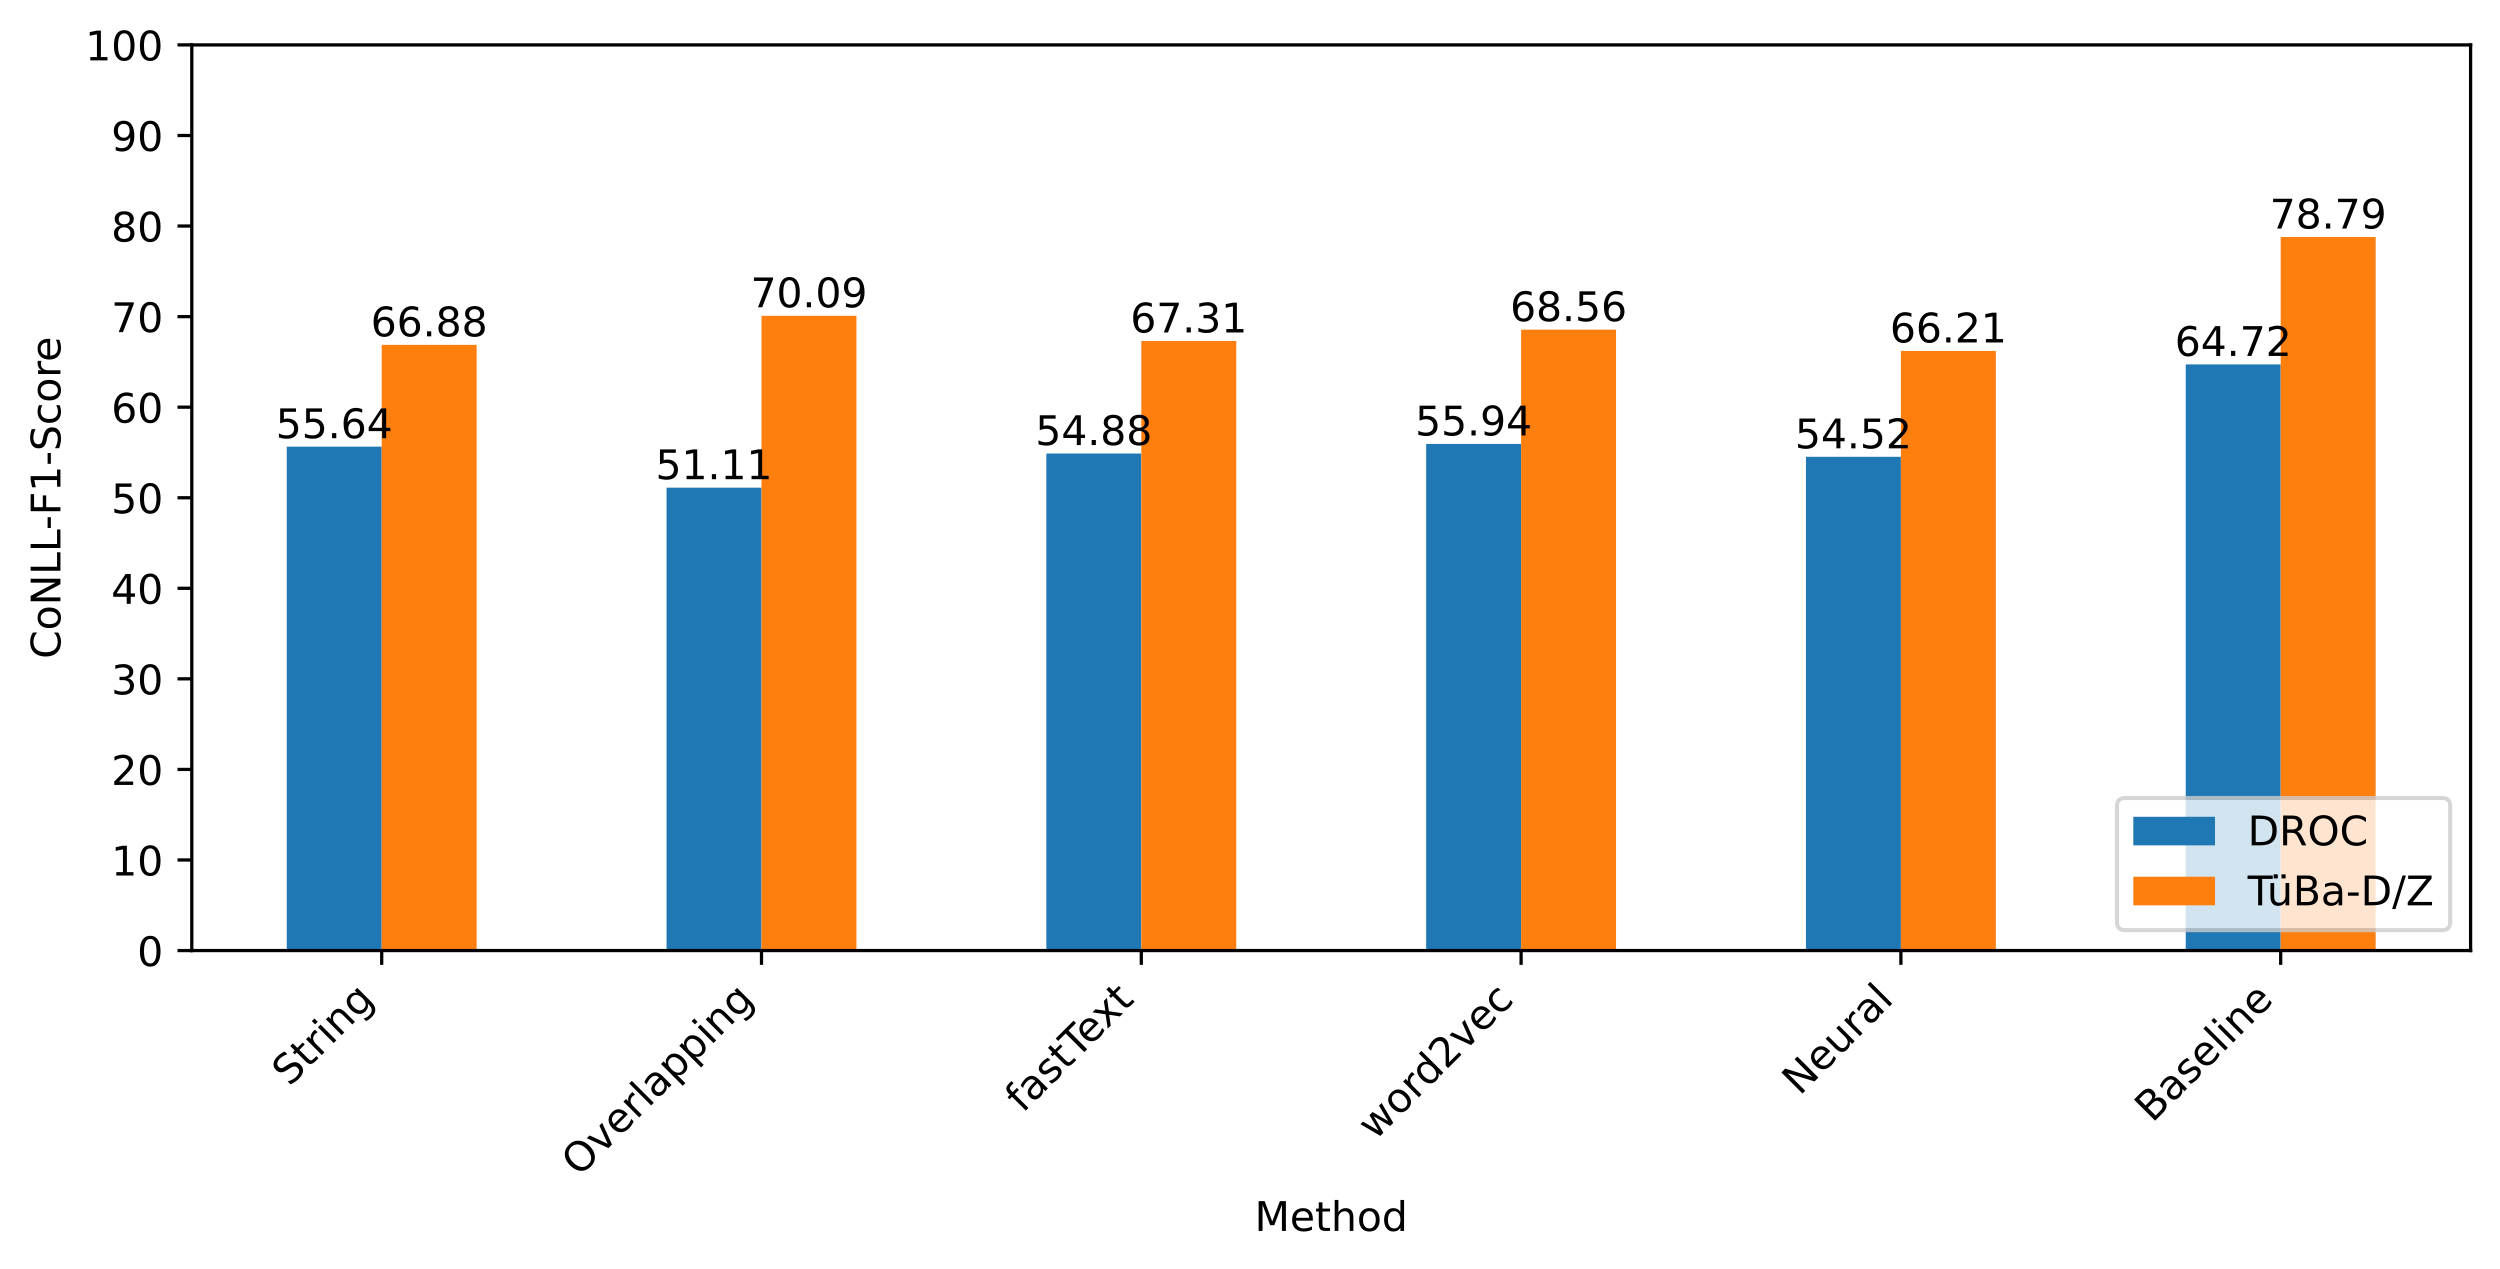
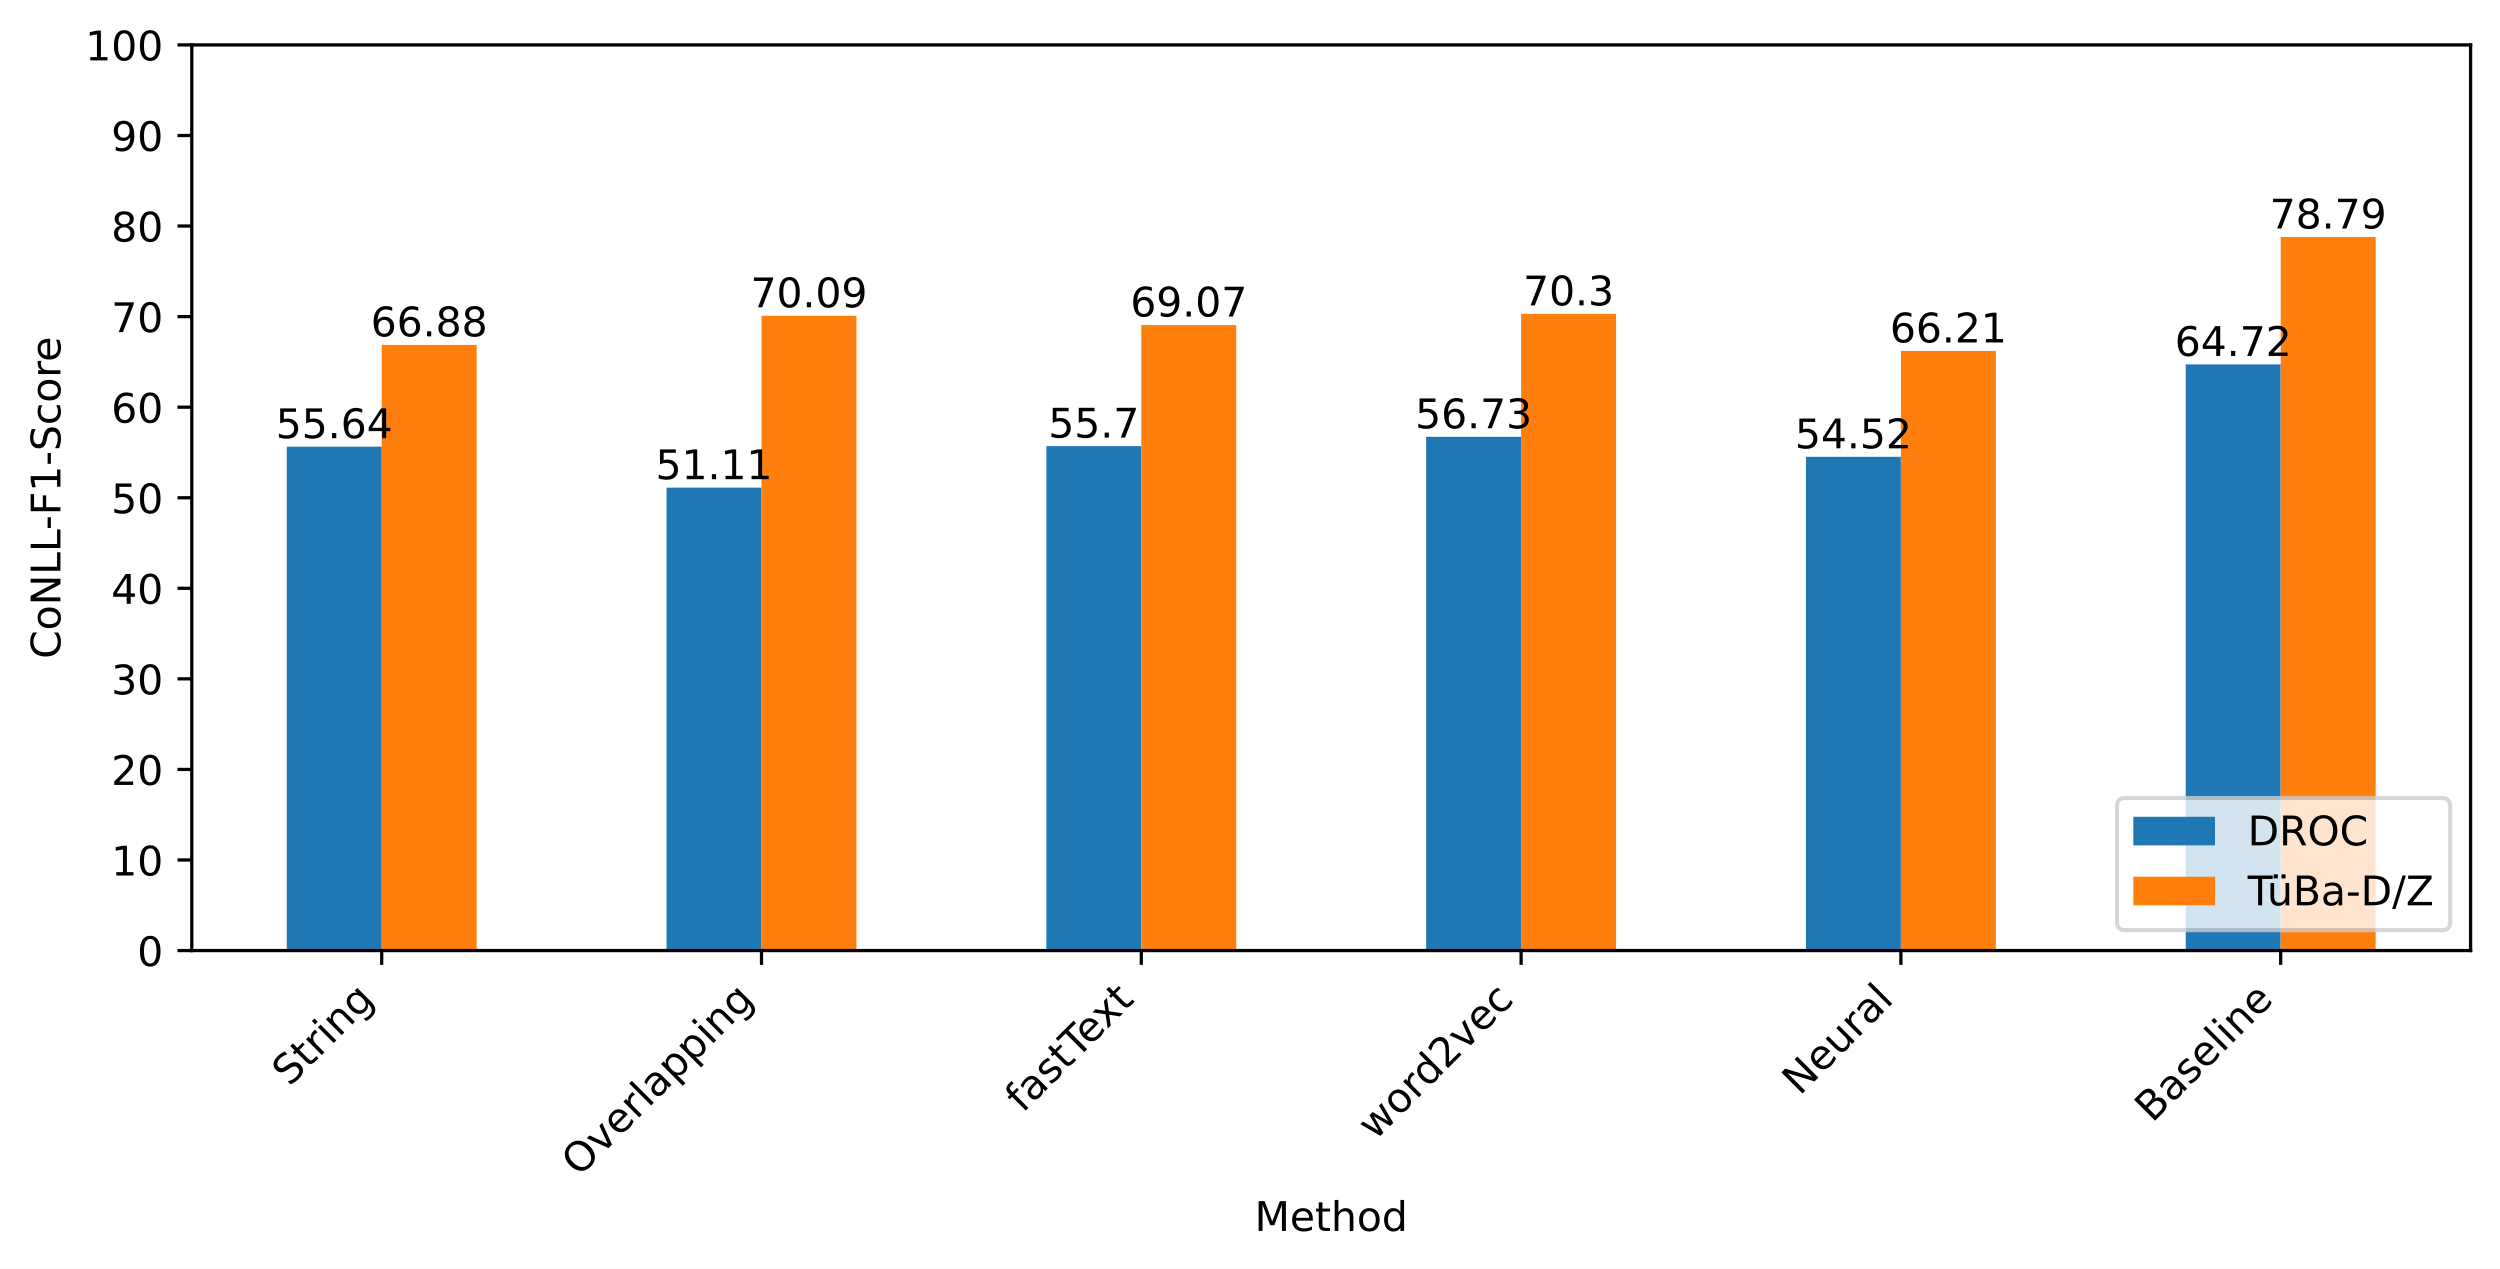
<svg xmlns="http://www.w3.org/2000/svg" xmlns:xlink="http://www.w3.org/1999/xlink" width="612.166pt" height="310.701pt" viewBox="0 0 612.166 310.701" version="1.1">
  <defs>
    <style type="text/css">*{stroke-linejoin: round; stroke-linecap: butt}</style>
  </defs>
  <g id="figure_1">
    <g id="patch_1">
      <path d="M 0 310.701  L 612.166 310.701  L 612.166 0  L 0 0  z " style="fill: #ffffff" />
    </g>
    <g id="axes_1">
      <g id="patch_2">
        <path d="M 46.966 232.759  L 604.966 232.759  L 604.966 10.999  L 46.966 10.999  z " style="fill: #ffffff" />
      </g>
      <g id="patch_3">
-         <path d="M 70.216 232.759  L 93.466 232.759  L 93.466 109.372  L 70.216 109.372  z " clip-path="url(#pb12dfad4f9)" style="fill: #1f77b4" />
+         <path d="M 70.216 232.759  L 93.466 232.759  L 93.466 109.372  L 70.216 109.372  z " clip-path="url(#pbad0fe7f5c)" style="fill: #1f77b4" />
      </g>
      <g id="patch_4">
-         <path d="M 163.216 232.759  L 186.466 232.759  L 186.466 119.418  L 163.216 119.418  z " clip-path="url(#pb12dfad4f9)" style="fill: #1f77b4" />
+         <path d="M 163.216 232.759  L 186.466 232.759  L 186.466 119.418  L 163.216 119.418  z " clip-path="url(#pbad0fe7f5c)" style="fill: #1f77b4" />
      </g>
      <g id="patch_5">
-         <path d="M 256.216 232.759  L 279.466 232.759  L 279.466 111.057  L 256.216 111.057  z " clip-path="url(#pb12dfad4f9)" style="fill: #1f77b4" />
+         <path d="M 256.216 232.759  L 279.466 232.759  L 279.466 109.239  L 256.216 109.239  z " clip-path="url(#pbad0fe7f5c)" style="fill: #1f77b4" />
      </g>
      <g id="patch_6">
-         <path d="M 349.216 232.759  L 372.466 232.759  L 372.466 108.707  L 349.216 108.707  z " clip-path="url(#pb12dfad4f9)" style="fill: #1f77b4" />
+         <path d="M 349.216 232.759  L 372.466 232.759  L 372.466 106.955  L 349.216 106.955  z " clip-path="url(#pbad0fe7f5c)" style="fill: #1f77b4" />
      </g>
      <g id="patch_7">
-         <path d="M 442.216 232.759  L 465.466 232.759  L 465.466 111.856  L 442.216 111.856  z " clip-path="url(#pb12dfad4f9)" style="fill: #1f77b4" />
+         <path d="M 442.216 232.759  L 465.466 232.759  L 465.466 111.856  L 442.216 111.856  z " clip-path="url(#pbad0fe7f5c)" style="fill: #1f77b4" />
      </g>
      <g id="patch_8">
-         <path d="M 535.216 232.759  L 558.466 232.759  L 558.466 89.236  L 535.216 89.236  z " clip-path="url(#pb12dfad4f9)" style="fill: #1f77b4" />
+         <path d="M 535.216 232.759  L 558.466 232.759  L 558.466 89.236  L 535.216 89.236  z " clip-path="url(#pbad0fe7f5c)" style="fill: #1f77b4" />
      </g>
      <g id="patch_9">
-         <path d="M 93.466 232.759  L 116.716 232.759  L 116.716 84.446  L 93.466 84.446  z " clip-path="url(#pb12dfad4f9)" style="fill: #ff7f0e" />
+         <path d="M 93.466 232.759  L 116.716 232.759  L 116.716 84.446  L 93.466 84.446  z " clip-path="url(#pbad0fe7f5c)" style="fill: #ff7f0e" />
      </g>
      <g id="patch_10">
-         <path d="M 186.466 232.759  L 209.716 232.759  L 209.716 77.328  L 186.466 77.328  z " clip-path="url(#pb12dfad4f9)" style="fill: #ff7f0e" />
+         <path d="M 186.466 232.759  L 209.716 232.759  L 209.716 77.328  L 186.466 77.328  z " clip-path="url(#pbad0fe7f5c)" style="fill: #ff7f0e" />
      </g>
      <g id="patch_11">
-         <path d="M 279.466 232.759  L 302.716 232.759  L 302.716 83.493  L 279.466 83.493  z " clip-path="url(#pb12dfad4f9)" style="fill: #ff7f0e" />
+         <path d="M 279.466 232.759  L 302.716 232.759  L 302.716 79.59  L 279.466 79.59  z " clip-path="url(#pbad0fe7f5c)" style="fill: #ff7f0e" />
      </g>
      <g id="patch_12">
-         <path d="M 372.466 232.759  L 395.716 232.759  L 395.716 80.721  L 372.466 80.721  z " clip-path="url(#pb12dfad4f9)" style="fill: #ff7f0e" />
+         <path d="M 372.466 232.759  L 395.716 232.759  L 395.716 76.862  L 372.466 76.862  z " clip-path="url(#pbad0fe7f5c)" style="fill: #ff7f0e" />
      </g>
      <g id="patch_13">
-         <path d="M 465.466 232.759  L 488.716 232.759  L 488.716 85.932  L 465.466 85.932  z " clip-path="url(#pb12dfad4f9)" style="fill: #ff7f0e" />
+         <path d="M 465.466 232.759  L 488.716 232.759  L 488.716 85.932  L 465.466 85.932  z " clip-path="url(#pbad0fe7f5c)" style="fill: #ff7f0e" />
      </g>
      <g id="patch_14">
-         <path d="M 558.466 232.759  L 581.716 232.759  L 581.716 58.035  L 558.466 58.035  z " clip-path="url(#pb12dfad4f9)" style="fill: #ff7f0e" />
+         <path d="M 558.466 232.759  L 581.716 232.759  L 581.716 58.035  L 558.466 58.035  z " clip-path="url(#pbad0fe7f5c)" style="fill: #ff7f0e" />
      </g>
      <g id="matplotlib.axis_1">
        <g id="xtick_1">
          <g id="line2d_1">
            <defs>
-               <path id="m2cb51f5089" d="M 0 0  L 0 3.5  " style="stroke: #000000; stroke-width: 0.8" />
+               <path id="m0afff87844" d="M 0 0  L 0 3.5  " style="stroke: #000000; stroke-width: 0.8" />
            </defs>
            <g>
-               <use xlink:href="#m2cb51f5089" x="93.466" y="232.759" style="stroke: #000000; stroke-width: 0.8" />
+               <use xlink:href="#m0afff87844" x="93.466" y="232.759" style="stroke: #000000; stroke-width: 0.8" />
            </g>
          </g>
          <g id="text_1">
            <text style="font: 10px 'DejaVu Sans', 'Bitstream Vera Sans', 'Computer Modern Sans Serif', 'Lucida Grande', 'Verdana', 'Geneva', 'Lucid', 'Arial', 'Helvetica', 'Avant Garde', sans-serif" transform="translate(70.89235 266.2348) rotate(-45)">String</text>
          </g>
        </g>
        <g id="xtick_2">
          <g id="line2d_2">
            <g>
-               <use xlink:href="#m2cb51f5089" x="186.466" y="232.759" style="stroke: #000000; stroke-width: 0.8" />
+               <use xlink:href="#m0afff87844" x="186.466" y="232.759" style="stroke: #000000; stroke-width: 0.8" />
            </g>
          </g>
          <g id="text_2">
            <text style="font: 10px 'DejaVu Sans', 'Bitstream Vera Sans', 'Computer Modern Sans Serif', 'Lucida Grande', 'Verdana', 'Geneva', 'Lucid', 'Arial', 'Helvetica', 'Avant Garde', sans-serif" transform="translate(141.7754 288.3518) rotate(-45)">Overlapping</text>
          </g>
        </g>
        <g id="xtick_3">
          <g id="line2d_3">
            <g>
-               <use xlink:href="#m2cb51f5089" x="279.466" y="232.759" style="stroke: #000000; stroke-width: 0.8" />
+               <use xlink:href="#m0afff87844" x="279.466" y="232.759" style="stroke: #000000; stroke-width: 0.8" />
            </g>
          </g>
          <g id="text_3">
            <text style="font: 10px 'DejaVu Sans', 'Bitstream Vera Sans', 'Computer Modern Sans Serif', 'Lucida Grande', 'Verdana', 'Geneva', 'Lucid', 'Arial', 'Helvetica', 'Avant Garde', sans-serif" transform="translate(250.4157 272.7115) rotate(-45)">fastText</text>
          </g>
        </g>
        <g id="xtick_4">
          <g id="line2d_4">
            <g>
-               <use xlink:href="#m2cb51f5089" x="372.466" y="232.759" style="stroke: #000000; stroke-width: 0.8" />
+               <use xlink:href="#m0afff87844" x="372.466" y="232.759" style="stroke: #000000; stroke-width: 0.8" />
            </g>
          </g>
          <g id="text_4">
            <text style="font: 10px 'DejaVu Sans', 'Bitstream Vera Sans', 'Computer Modern Sans Serif', 'Lucida Grande', 'Verdana', 'Geneva', 'Lucid', 'Arial', 'Helvetica', 'Avant Garde', sans-serif" transform="translate(336.6904 279.4367) rotate(-45)">word2vec</text>
          </g>
        </g>
        <g id="xtick_5">
          <g id="line2d_5">
            <g>
-               <use xlink:href="#m2cb51f5089" x="465.466" y="232.759" style="stroke: #000000; stroke-width: 0.8" />
+               <use xlink:href="#m0afff87844" x="465.466" y="232.759" style="stroke: #000000; stroke-width: 0.8" />
            </g>
          </g>
          <g id="text_5">
            <text style="font: 10px 'DejaVu Sans', 'Bitstream Vera Sans', 'Computer Modern Sans Serif', 'Lucida Grande', 'Verdana', 'Geneva', 'Lucid', 'Arial', 'Helvetica', 'Avant Garde', sans-serif" transform="translate(440.6683 268.4589) rotate(-45)">Neural</text>
          </g>
        </g>
        <g id="xtick_6">
          <g id="line2d_6">
            <g>
-               <use xlink:href="#m2cb51f5089" x="558.466" y="232.759" style="stroke: #000000; stroke-width: 0.8" />
+               <use xlink:href="#m0afff87844" x="558.466" y="232.759" style="stroke: #000000; stroke-width: 0.8" />
            </g>
          </g>
          <g id="text_6">
            <text style="font: 10px 'DejaVu Sans', 'Bitstream Vera Sans', 'Computer Modern Sans Serif', 'Lucida Grande', 'Verdana', 'Geneva', 'Lucid', 'Arial', 'Helvetica', 'Avant Garde', sans-serif" transform="translate(527.0148 275.1123) rotate(-45)">Baseline</text>
          </g>
        </g>
        <g id="text_7">
          <text style="font: 10px 'DejaVu Sans', 'Bitstream Vera Sans', 'Computer Modern Sans Serif', 'Lucida Grande', 'Verdana', 'Geneva', 'Lucid', 'Arial', 'Helvetica', 'Avant Garde', sans-serif; text-anchor: middle" x="325.966" y="301.421" transform="rotate(-0 325.9656 301.4208)">Method</text>
        </g>
      </g>
      <g id="matplotlib.axis_2">
        <g id="ytick_1">
          <g id="line2d_7">
            <defs>
-               <path id="ma24de24c16" d="M 0 0  L -3.5 0  " style="stroke: #000000; stroke-width: 0.8" />
+               <path id="mb7bd563273" d="M 0 0  L -3.5 0  " style="stroke: #000000; stroke-width: 0.8" />
            </defs>
            <g>
-               <use xlink:href="#ma24de24c16" x="46.966" y="232.759" style="stroke: #000000; stroke-width: 0.8" />
+               <use xlink:href="#mb7bd563273" x="46.966" y="232.759" style="stroke: #000000; stroke-width: 0.8" />
            </g>
          </g>
          <g id="text_8">
            <text style="font: 10px 'DejaVu Sans', 'Bitstream Vera Sans', 'Computer Modern Sans Serif', 'Lucida Grande', 'Verdana', 'Geneva', 'Lucid', 'Arial', 'Helvetica', 'Avant Garde', sans-serif; text-anchor: end" x="39.966" y="236.558" transform="rotate(-0 39.96563 236.5584)">0</text>
          </g>
        </g>
        <g id="ytick_2">
          <g id="line2d_8">
            <g>
-               <use xlink:href="#ma24de24c16" x="46.966" y="210.583" style="stroke: #000000; stroke-width: 0.8" />
+               <use xlink:href="#mb7bd563273" x="46.966" y="210.583" style="stroke: #000000; stroke-width: 0.8" />
            </g>
          </g>
          <g id="text_9">
            <text style="font: 10px 'DejaVu Sans', 'Bitstream Vera Sans', 'Computer Modern Sans Serif', 'Lucida Grande', 'Verdana', 'Geneva', 'Lucid', 'Arial', 'Helvetica', 'Avant Garde', sans-serif; text-anchor: end" x="39.966" y="214.382" transform="rotate(-0 39.96563 214.3824)">10</text>
          </g>
        </g>
        <g id="ytick_3">
          <g id="line2d_9">
            <g>
-               <use xlink:href="#ma24de24c16" x="46.966" y="188.407" style="stroke: #000000; stroke-width: 0.8" />
+               <use xlink:href="#mb7bd563273" x="46.966" y="188.407" style="stroke: #000000; stroke-width: 0.8" />
            </g>
          </g>
          <g id="text_10">
            <text style="font: 10px 'DejaVu Sans', 'Bitstream Vera Sans', 'Computer Modern Sans Serif', 'Lucida Grande', 'Verdana', 'Geneva', 'Lucid', 'Arial', 'Helvetica', 'Avant Garde', sans-serif; text-anchor: end" x="39.966" y="192.206" transform="rotate(-0 39.96563 192.2064)">20</text>
          </g>
        </g>
        <g id="ytick_4">
          <g id="line2d_10">
            <g>
-               <use xlink:href="#ma24de24c16" x="46.966" y="166.231" style="stroke: #000000; stroke-width: 0.8" />
+               <use xlink:href="#mb7bd563273" x="46.966" y="166.231" style="stroke: #000000; stroke-width: 0.8" />
            </g>
          </g>
          <g id="text_11">
            <text style="font: 10px 'DejaVu Sans', 'Bitstream Vera Sans', 'Computer Modern Sans Serif', 'Lucida Grande', 'Verdana', 'Geneva', 'Lucid', 'Arial', 'Helvetica', 'Avant Garde', sans-serif; text-anchor: end" x="39.966" y="170.03" transform="rotate(-0 39.96563 170.0304)">30</text>
          </g>
        </g>
        <g id="ytick_5">
          <g id="line2d_11">
            <g>
-               <use xlink:href="#ma24de24c16" x="46.966" y="144.055" style="stroke: #000000; stroke-width: 0.8" />
+               <use xlink:href="#mb7bd563273" x="46.966" y="144.055" style="stroke: #000000; stroke-width: 0.8" />
            </g>
          </g>
          <g id="text_12">
            <text style="font: 10px 'DejaVu Sans', 'Bitstream Vera Sans', 'Computer Modern Sans Serif', 'Lucida Grande', 'Verdana', 'Geneva', 'Lucid', 'Arial', 'Helvetica', 'Avant Garde', sans-serif; text-anchor: end" x="39.966" y="147.854" transform="rotate(-0 39.96563 147.8544)">40</text>
          </g>
        </g>
        <g id="ytick_6">
          <g id="line2d_12">
            <g>
-               <use xlink:href="#ma24de24c16" x="46.966" y="121.879" style="stroke: #000000; stroke-width: 0.8" />
+               <use xlink:href="#mb7bd563273" x="46.966" y="121.879" style="stroke: #000000; stroke-width: 0.8" />
            </g>
          </g>
          <g id="text_13">
            <text style="font: 10px 'DejaVu Sans', 'Bitstream Vera Sans', 'Computer Modern Sans Serif', 'Lucida Grande', 'Verdana', 'Geneva', 'Lucid', 'Arial', 'Helvetica', 'Avant Garde', sans-serif; text-anchor: end" x="39.966" y="125.678" transform="rotate(-0 39.96563 125.6784)">50</text>
          </g>
        </g>
        <g id="ytick_7">
          <g id="line2d_13">
            <g>
-               <use xlink:href="#ma24de24c16" x="46.966" y="99.703" style="stroke: #000000; stroke-width: 0.8" />
+               <use xlink:href="#mb7bd563273" x="46.966" y="99.703" style="stroke: #000000; stroke-width: 0.8" />
            </g>
          </g>
          <g id="text_14">
            <text style="font: 10px 'DejaVu Sans', 'Bitstream Vera Sans', 'Computer Modern Sans Serif', 'Lucida Grande', 'Verdana', 'Geneva', 'Lucid', 'Arial', 'Helvetica', 'Avant Garde', sans-serif; text-anchor: end" x="39.966" y="103.502" transform="rotate(-0 39.96563 103.5024)">60</text>
          </g>
        </g>
        <g id="ytick_8">
          <g id="line2d_14">
            <g>
-               <use xlink:href="#ma24de24c16" x="46.966" y="77.527" style="stroke: #000000; stroke-width: 0.8" />
+               <use xlink:href="#mb7bd563273" x="46.966" y="77.527" style="stroke: #000000; stroke-width: 0.8" />
            </g>
          </g>
          <g id="text_15">
            <text style="font: 10px 'DejaVu Sans', 'Bitstream Vera Sans', 'Computer Modern Sans Serif', 'Lucida Grande', 'Verdana', 'Geneva', 'Lucid', 'Arial', 'Helvetica', 'Avant Garde', sans-serif; text-anchor: end" x="39.966" y="81.326" transform="rotate(-0 39.96563 81.32644)">70</text>
          </g>
        </g>
        <g id="ytick_9">
          <g id="line2d_15">
            <g>
-               <use xlink:href="#ma24de24c16" x="46.966" y="55.351" style="stroke: #000000; stroke-width: 0.8" />
+               <use xlink:href="#mb7bd563273" x="46.966" y="55.351" style="stroke: #000000; stroke-width: 0.8" />
            </g>
          </g>
          <g id="text_16">
            <text style="font: 10px 'DejaVu Sans', 'Bitstream Vera Sans', 'Computer Modern Sans Serif', 'Lucida Grande', 'Verdana', 'Geneva', 'Lucid', 'Arial', 'Helvetica', 'Avant Garde', sans-serif; text-anchor: end" x="39.966" y="59.15" transform="rotate(-0 39.96563 59.15044)">80</text>
          </g>
        </g>
        <g id="ytick_10">
          <g id="line2d_16">
            <g>
-               <use xlink:href="#ma24de24c16" x="46.966" y="33.175" style="stroke: #000000; stroke-width: 0.8" />
+               <use xlink:href="#mb7bd563273" x="46.966" y="33.175" style="stroke: #000000; stroke-width: 0.8" />
            </g>
          </g>
          <g id="text_17">
            <text style="font: 10px 'DejaVu Sans', 'Bitstream Vera Sans', 'Computer Modern Sans Serif', 'Lucida Grande', 'Verdana', 'Geneva', 'Lucid', 'Arial', 'Helvetica', 'Avant Garde', sans-serif; text-anchor: end" x="39.966" y="36.974" transform="rotate(-0 39.96563 36.97444)">90</text>
          </g>
        </g>
        <g id="ytick_11">
          <g id="line2d_17">
            <g>
-               <use xlink:href="#ma24de24c16" x="46.966" y="10.999" style="stroke: #000000; stroke-width: 0.8" />
+               <use xlink:href="#mb7bd563273" x="46.966" y="10.999" style="stroke: #000000; stroke-width: 0.8" />
            </g>
          </g>
          <g id="text_18">
            <text style="font: 10px 'DejaVu Sans', 'Bitstream Vera Sans', 'Computer Modern Sans Serif', 'Lucida Grande', 'Verdana', 'Geneva', 'Lucid', 'Arial', 'Helvetica', 'Avant Garde', sans-serif; text-anchor: end" x="39.966" y="14.798" transform="rotate(-0 39.96563 14.79844)">100</text>
          </g>
        </g>
        <g id="text_19">
          <text style="font: 10px 'DejaVu Sans', 'Bitstream Vera Sans', 'Computer Modern Sans Serif', 'Lucida Grande', 'Verdana', 'Geneva', 'Lucid', 'Arial', 'Helvetica', 'Avant Garde', sans-serif; text-anchor: middle" x="14.798" y="121.879" transform="rotate(-90 14.79844 121.8792)">CoNLL-F1-Score</text>
        </g>
      </g>
      <g id="patch_15">
        <path d="M 46.966 232.759  L 46.966 10.999  " style="fill: none; stroke: #000000; stroke-width: 0.8; stroke-linejoin: miter; stroke-linecap: square" />
      </g>
      <g id="patch_16">
        <path d="M 604.966 232.759  L 604.966 10.999  " style="fill: none; stroke: #000000; stroke-width: 0.8; stroke-linejoin: miter; stroke-linecap: square" />
      </g>
      <g id="patch_17">
        <path d="M 46.966 232.759  L 604.966 232.759  " style="fill: none; stroke: #000000; stroke-width: 0.8; stroke-linejoin: miter; stroke-linecap: square" />
      </g>
      <g id="patch_18">
        <path d="M 46.966 10.999  L 604.966 10.999  " style="fill: none; stroke: #000000; stroke-width: 0.8; stroke-linejoin: miter; stroke-linecap: square" />
      </g>
      <g id="text_20">
        <text style="font: 10px 'DejaVu Sans', 'Bitstream Vera Sans', 'Computer Modern Sans Serif', 'Lucida Grande', 'Verdana', 'Geneva', 'Lucid', 'Arial', 'Helvetica', 'Avant Garde', sans-serif; text-anchor: middle" x="81.841" y="107.292" transform="rotate(-0 81.84063 107.2923)">55.64</text>
      </g>
      <g id="text_21">
        <text style="font: 10px 'DejaVu Sans', 'Bitstream Vera Sans', 'Computer Modern Sans Serif', 'Lucida Grande', 'Verdana', 'Geneva', 'Lucid', 'Arial', 'Helvetica', 'Avant Garde', sans-serif; text-anchor: middle" x="174.841" y="117.338" transform="rotate(-0 174.8406 117.338)">51.11</text>
      </g>
      <g id="text_22">
-         <text style="font: 10px 'DejaVu Sans', 'Bitstream Vera Sans', 'Computer Modern Sans Serif', 'Lucida Grande', 'Verdana', 'Geneva', 'Lucid', 'Arial', 'Helvetica', 'Avant Garde', sans-serif; text-anchor: middle" x="267.841" y="108.978" transform="rotate(-0 267.8406 108.9776)">54.88</text>
+         <text style="font: 10px 'DejaVu Sans', 'Bitstream Vera Sans', 'Computer Modern Sans Serif', 'Lucida Grande', 'Verdana', 'Geneva', 'Lucid', 'Arial', 'Helvetica', 'Avant Garde', sans-serif; text-anchor: middle" x="267.841" y="107.159" transform="rotate(-0 267.8406 107.1592)">55.7</text>
      </g>
      <g id="text_23">
-         <text style="font: 10px 'DejaVu Sans', 'Bitstream Vera Sans', 'Computer Modern Sans Serif', 'Lucida Grande', 'Verdana', 'Geneva', 'Lucid', 'Arial', 'Helvetica', 'Avant Garde', sans-serif; text-anchor: middle" x="360.841" y="106.627" transform="rotate(-0 360.8406 106.627)">55.94</text>
+         <text style="font: 10px 'DejaVu Sans', 'Bitstream Vera Sans', 'Computer Modern Sans Serif', 'Lucida Grande', 'Verdana', 'Geneva', 'Lucid', 'Arial', 'Helvetica', 'Avant Garde', sans-serif; text-anchor: middle" x="360.841" y="104.875" transform="rotate(-0 360.8406 104.8751)">56.73</text>
      </g>
      <g id="text_24">
        <text style="font: 10px 'DejaVu Sans', 'Bitstream Vera Sans', 'Computer Modern Sans Serif', 'Lucida Grande', 'Verdana', 'Geneva', 'Lucid', 'Arial', 'Helvetica', 'Avant Garde', sans-serif; text-anchor: middle" x="453.841" y="109.776" transform="rotate(-0 453.8406 109.776)">54.52</text>
      </g>
      <g id="text_25">
        <text style="font: 10px 'DejaVu Sans', 'Bitstream Vera Sans', 'Computer Modern Sans Serif', 'Lucida Grande', 'Verdana', 'Geneva', 'Lucid', 'Arial', 'Helvetica', 'Avant Garde', sans-serif; text-anchor: middle" x="546.841" y="87.156" transform="rotate(-0 546.8406 87.15646)">64.72</text>
      </g>
      <g id="text_26">
        <text style="font: 10px 'DejaVu Sans', 'Bitstream Vera Sans', 'Computer Modern Sans Serif', 'Lucida Grande', 'Verdana', 'Geneva', 'Lucid', 'Arial', 'Helvetica', 'Avant Garde', sans-serif; text-anchor: middle" x="105.091" y="82.366" transform="rotate(-0 105.0906 82.36644)">66.88</text>
      </g>
      <g id="text_27">
        <text style="font: 10px 'DejaVu Sans', 'Bitstream Vera Sans', 'Computer Modern Sans Serif', 'Lucida Grande', 'Verdana', 'Geneva', 'Lucid', 'Arial', 'Helvetica', 'Avant Garde', sans-serif; text-anchor: middle" x="198.091" y="75.248" transform="rotate(-0 198.0906 75.24795)">70.09</text>
      </g>
      <g id="text_28">
-         <text style="font: 10px 'DejaVu Sans', 'Bitstream Vera Sans', 'Computer Modern Sans Serif', 'Lucida Grande', 'Verdana', 'Geneva', 'Lucid', 'Arial', 'Helvetica', 'Avant Garde', sans-serif; text-anchor: middle" x="291.091" y="81.413" transform="rotate(-0 291.0906 81.41287)">67.31</text>
+         <text style="font: 10px 'DejaVu Sans', 'Bitstream Vera Sans', 'Computer Modern Sans Serif', 'Lucida Grande', 'Verdana', 'Geneva', 'Lucid', 'Arial', 'Helvetica', 'Avant Garde', sans-serif; text-anchor: middle" x="291.091" y="77.51" transform="rotate(-0 291.0906 77.5099)">69.07</text>
      </g>
      <g id="text_29">
-         <text style="font: 10px 'DejaVu Sans', 'Bitstream Vera Sans', 'Computer Modern Sans Serif', 'Lucida Grande', 'Verdana', 'Geneva', 'Lucid', 'Arial', 'Helvetica', 'Avant Garde', sans-serif; text-anchor: middle" x="384.091" y="78.641" transform="rotate(-0 384.0906 78.64087)">68.56</text>
+         <text style="font: 10px 'DejaVu Sans', 'Bitstream Vera Sans', 'Computer Modern Sans Serif', 'Lucida Grande', 'Verdana', 'Geneva', 'Lucid', 'Arial', 'Helvetica', 'Avant Garde', sans-serif; text-anchor: middle" x="384.091" y="74.782" transform="rotate(-0 384.0906 74.78225)">70.3</text>
      </g>
      <g id="text_30">
        <text style="font: 10px 'DejaVu Sans', 'Bitstream Vera Sans', 'Computer Modern Sans Serif', 'Lucida Grande', 'Verdana', 'Geneva', 'Lucid', 'Arial', 'Helvetica', 'Avant Garde', sans-serif; text-anchor: middle" x="477.091" y="83.852" transform="rotate(-0 477.0906 83.85223)">66.21</text>
      </g>
      <g id="text_31">
        <text style="font: 10px 'DejaVu Sans', 'Bitstream Vera Sans', 'Computer Modern Sans Serif', 'Lucida Grande', 'Verdana', 'Geneva', 'Lucid', 'Arial', 'Helvetica', 'Avant Garde', sans-serif; text-anchor: middle" x="570.091" y="55.955" transform="rotate(-0 570.0906 55.95483)">78.79</text>
      </g>
      <g id="legend_1">
        <g id="patch_19">
          <path d="M 520.38 227.759  L 597.966 227.759  Q 599.966 227.759 599.966 225.759  L 599.966 197.403  Q 599.966 195.403 597.966 195.403  L 520.38 195.403  Q 518.38 195.403 518.38 197.403  L 518.38 225.759  Q 518.38 227.759 520.38 227.759  z " style="fill: #ffffff; opacity: 0.8; stroke: #cccccc; stroke-linejoin: miter" />
        </g>
        <g id="patch_20">
          <path d="M 522.38 207.001  L 542.38 207.001  L 542.38 200.001  L 522.38 200.001  z " style="fill: #1f77b4" />
        </g>
        <g id="text_32">
          <text style="font: 10px 'DejaVu Sans', 'Bitstream Vera Sans', 'Computer Modern Sans Serif', 'Lucida Grande', 'Verdana', 'Geneva', 'Lucid', 'Arial', 'Helvetica', 'Avant Garde', sans-serif; text-anchor: start" x="550.38" y="207.001" transform="rotate(-0 550.3797 207.0014)">DROC</text>
        </g>
        <g id="patch_21">
          <path d="M 522.38 221.68  L 542.38 221.68  L 542.38 214.68  L 522.38 214.68  z " style="fill: #ff7f0e" />
        </g>
        <g id="text_33">
          <text style="font: 10px 'DejaVu Sans', 'Bitstream Vera Sans', 'Computer Modern Sans Serif', 'Lucida Grande', 'Verdana', 'Geneva', 'Lucid', 'Arial', 'Helvetica', 'Avant Garde', sans-serif; text-anchor: start" x="550.38" y="221.68" transform="rotate(-0 550.3797 221.6795)">TüBa-D/Z</text>
        </g>
      </g>
    </g>
  </g>
  <defs>
-     <clipPath id="pb12dfad4f9">
+     <clipPath id="pbad0fe7f5c">
      <rect x="46.966" y="10.999" width="558" height="221.76" />
    </clipPath>
  </defs>
</svg>
